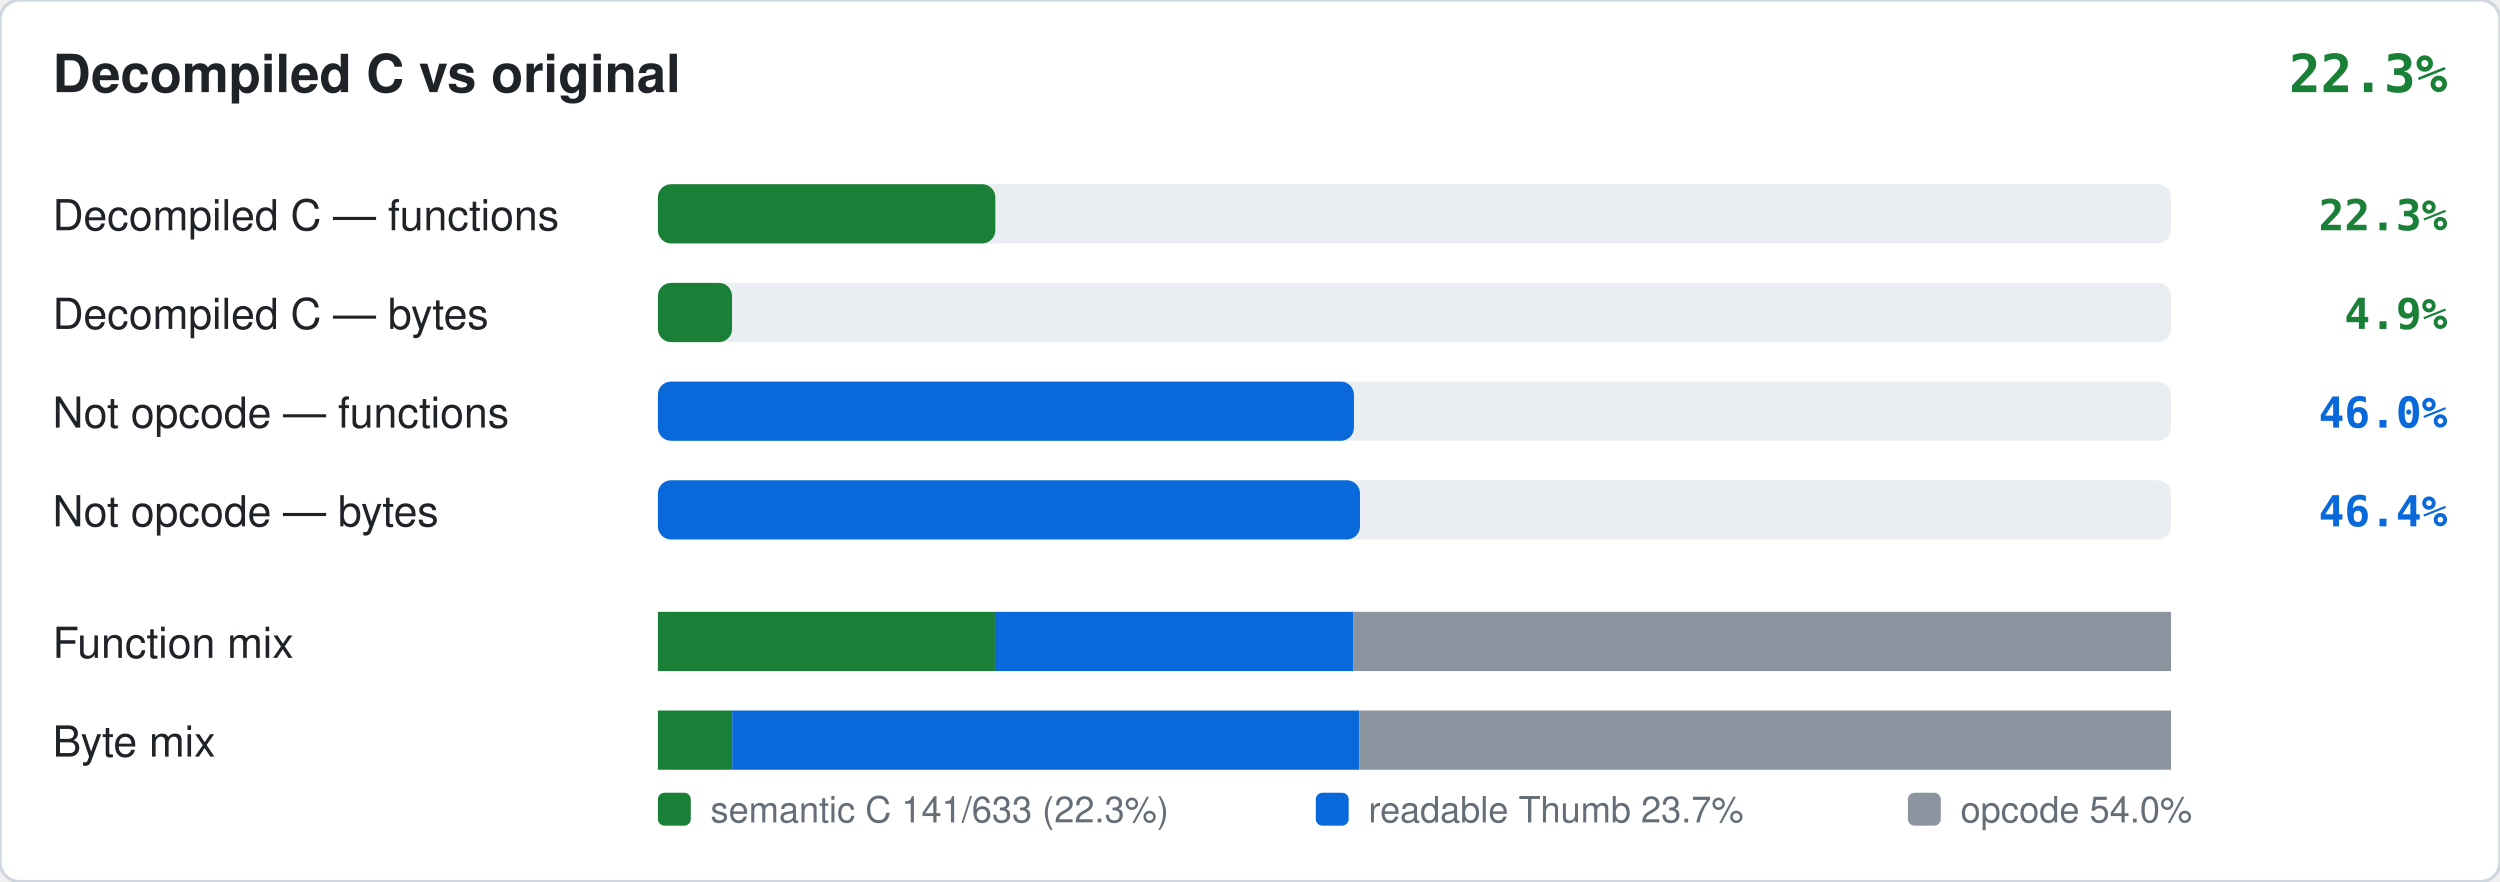
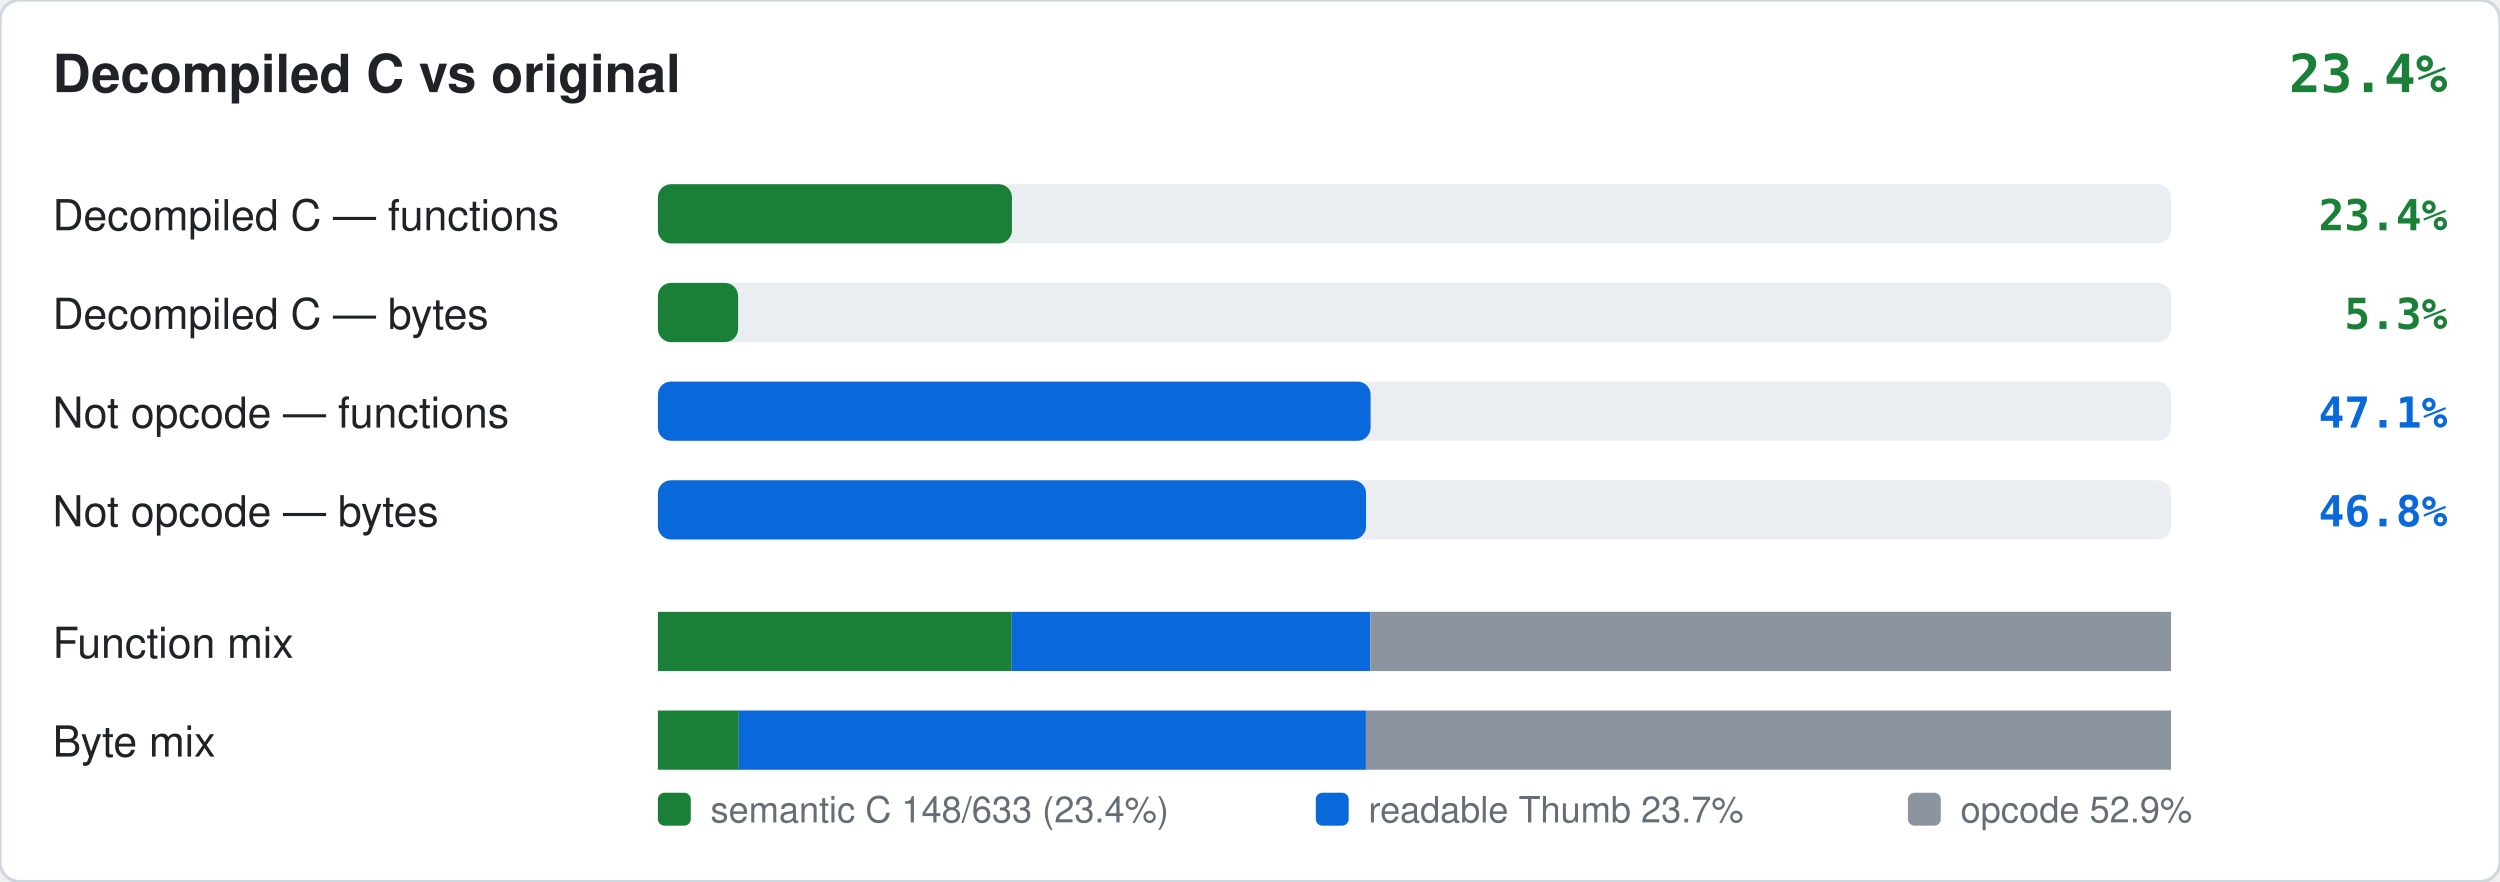
- <svg xmlns="http://www.w3.org/2000/svg" width="760" height="268" viewBox="0 0 760 268" role="img" aria-label="Decompiled C 22.3% functions, 4.9% bytes (141/633, 4,434/90,272)">
+ <svg xmlns="http://www.w3.org/2000/svg" width="760" height="268" viewBox="0 0 760 268" role="img" aria-label="Decompiled C 23.4% functions, 5.3% bytes (148/633, 4,826/90,272)">
  <rect width="760" height="268" rx="6" fill="#ffffff" stroke="#d0d7de" />
  <text x="16" y="28" font-family="-apple-system,BlinkMacSystemFont,Segoe UI,Helvetica,Arial,sans-serif" font-size="16" font-weight="600" fill="#1f2328">Decompiled C vs original</text>
-   <text x="744" y="28" text-anchor="end" font-family="ui-monospace,SFMono-Regular,Menlo,Consolas,monospace" font-size="16" font-weight="700" fill="#1a7f37">22.3%</text>
+   <text x="744" y="28" text-anchor="end" font-family="ui-monospace,SFMono-Regular,Menlo,Consolas,monospace" font-size="16" font-weight="700" fill="#1a7f37">23.4%</text>
  <text x="16" y="70" font-family="-apple-system,BlinkMacSystemFont,Segoe UI,Helvetica,Arial,sans-serif" font-size="13" fill="#1f2328">Decompiled C — functions</text>
  <rect x="200.00" y="56.00" width="460.00" height="18.00" rx="4" fill="#eaeef2" />
-   <rect x="200.00" y="56.00" width="102.58" height="18.00" rx="4" fill="#1a7f37" />
-   <text x="744" y="70" text-anchor="end" font-family="ui-monospace,SFMono-Regular,Menlo,Consolas,monospace" font-size="13" font-weight="700" fill="#1a7f37">22.3%</text>
+   <rect x="200.00" y="56.00" width="107.64" height="18.00" rx="4" fill="#1a7f37" />
+   <text x="744" y="70" text-anchor="end" font-family="ui-monospace,SFMono-Regular,Menlo,Consolas,monospace" font-size="13" font-weight="700" fill="#1a7f37">23.4%</text>
  <text x="16" y="100" font-family="-apple-system,BlinkMacSystemFont,Segoe UI,Helvetica,Arial,sans-serif" font-size="13" fill="#1f2328">Decompiled C — bytes</text>
  <rect x="200.00" y="86.00" width="460.00" height="18.00" rx="4" fill="#eaeef2" />
-   <rect x="200.00" y="86.00" width="22.54" height="18.00" rx="4" fill="#1a7f37" />
-   <text x="744" y="100" text-anchor="end" font-family="ui-monospace,SFMono-Regular,Menlo,Consolas,monospace" font-size="13" font-weight="700" fill="#1a7f37">4.9%</text>
+   <rect x="200.00" y="86.00" width="24.38" height="18.00" rx="4" fill="#1a7f37" />
+   <text x="744" y="100" text-anchor="end" font-family="ui-monospace,SFMono-Regular,Menlo,Consolas,monospace" font-size="13" font-weight="700" fill="#1a7f37">5.3%</text>
  <text x="16" y="130" font-family="-apple-system,BlinkMacSystemFont,Segoe UI,Helvetica,Arial,sans-serif" font-size="13" fill="#1f2328">Not opcode — functions</text>
  <rect x="200.00" y="116.00" width="460.00" height="18.00" rx="4" fill="#eaeef2" />
-   <rect x="200.00" y="116.00" width="211.60" height="18.00" rx="4" fill="#0969da" />
-   <text x="744" y="130" text-anchor="end" font-family="ui-monospace,SFMono-Regular,Menlo,Consolas,monospace" font-size="13" font-weight="700" fill="#0969da">46.0%</text>
+   <rect x="200.00" y="116.00" width="216.66" height="18.00" rx="4" fill="#0969da" />
+   <text x="744" y="130" text-anchor="end" font-family="ui-monospace,SFMono-Regular,Menlo,Consolas,monospace" font-size="13" font-weight="700" fill="#0969da">47.1%</text>
  <text x="16" y="160" font-family="-apple-system,BlinkMacSystemFont,Segoe UI,Helvetica,Arial,sans-serif" font-size="13" fill="#1f2328">Not opcode — bytes</text>
  <rect x="200.00" y="146.00" width="460.00" height="18.00" rx="4" fill="#eaeef2" />
-   <rect x="200.00" y="146.00" width="213.44" height="18.00" rx="4" fill="#0969da" />
-   <text x="744" y="160" text-anchor="end" font-family="ui-monospace,SFMono-Regular,Menlo,Consolas,monospace" font-size="13" font-weight="700" fill="#0969da">46.4%</text>
+   <rect x="200.00" y="146.00" width="215.28" height="18.00" rx="4" fill="#0969da" />
+   <text x="744" y="160" text-anchor="end" font-family="ui-monospace,SFMono-Regular,Menlo,Consolas,monospace" font-size="13" font-weight="700" fill="#0969da">46.8%</text>
  <text x="16" y="200" font-family="-apple-system,BlinkMacSystemFont,Segoe UI,Helvetica,Arial,sans-serif" font-size="13" fill="#1f2328">Function mix</text>
  <rect x="200.00" y="186.00" width="460.00" height="18.00" rx="4" fill="#eaeef2" />
-   <rect x="200.00" y="186.00" width="102.46" height="18.00" fill="#1a7f37" />
-   <rect x="302.46" y="186.00" width="109.00" height="18.00" fill="#0969da" />
-   <rect x="411.47" y="186.00" width="248.53" height="18.00" fill="#8c959f" />
+   <rect x="200.00" y="186.00" width="107.55" height="18.00" fill="#1a7f37" />
+   <rect x="307.55" y="186.00" width="109.00" height="18.00" fill="#0969da" />
+   <rect x="416.56" y="186.00" width="243.44" height="18.00" fill="#8c959f" />
  <text x="16" y="230" font-family="-apple-system,BlinkMacSystemFont,Segoe UI,Helvetica,Arial,sans-serif" font-size="13" fill="#1f2328">Byte mix</text>
  <rect x="200.00" y="216.00" width="460.00" height="18.00" rx="4" fill="#eaeef2" />
-   <rect x="200.00" y="216.00" width="22.59" height="18.00" fill="#1a7f37" />
-   <rect x="222.59" y="216.00" width="190.65" height="18.00" fill="#0969da" />
-   <rect x="413.25" y="216.00" width="246.75" height="18.00" fill="#8c959f" />
+   <rect x="200.00" y="216.00" width="24.59" height="18.00" fill="#1a7f37" />
+   <rect x="224.59" y="216.00" width="190.65" height="18.00" fill="#0969da" />
+   <rect x="415.24" y="216.00" width="244.76" height="18.00" fill="#8c959f" />
  <rect x="200" y="241" width="10" height="10" rx="2" fill="#1a7f37" />
-   <text x="216" y="250" font-family="-apple-system,BlinkMacSystemFont,Segoe UI,Helvetica,Arial,sans-serif" font-size="11" fill="#656d76">semantic C 141/633 (22.3%)</text>
+   <text x="216" y="250" font-family="-apple-system,BlinkMacSystemFont,Segoe UI,Helvetica,Arial,sans-serif" font-size="11" fill="#656d76">semantic C 148/633 (23.4%)</text>
  <rect x="400" y="241" width="10" height="10" rx="2" fill="#0969da" />
  <text x="416" y="250" font-family="-apple-system,BlinkMacSystemFont,Segoe UI,Helvetica,Arial,sans-serif" font-size="11" fill="#656d76">readable Thumb 23.7%</text>
  <rect x="580" y="241" width="10" height="10" rx="2" fill="#8c959f" />
-   <text x="596" y="250" font-family="-apple-system,BlinkMacSystemFont,Segoe UI,Helvetica,Arial,sans-serif" font-size="11" fill="#656d76">opcode 54.0%</text>
+   <text x="596" y="250" font-family="-apple-system,BlinkMacSystemFont,Segoe UI,Helvetica,Arial,sans-serif" font-size="11" fill="#656d76">opcode 52.9%</text>
</svg>
